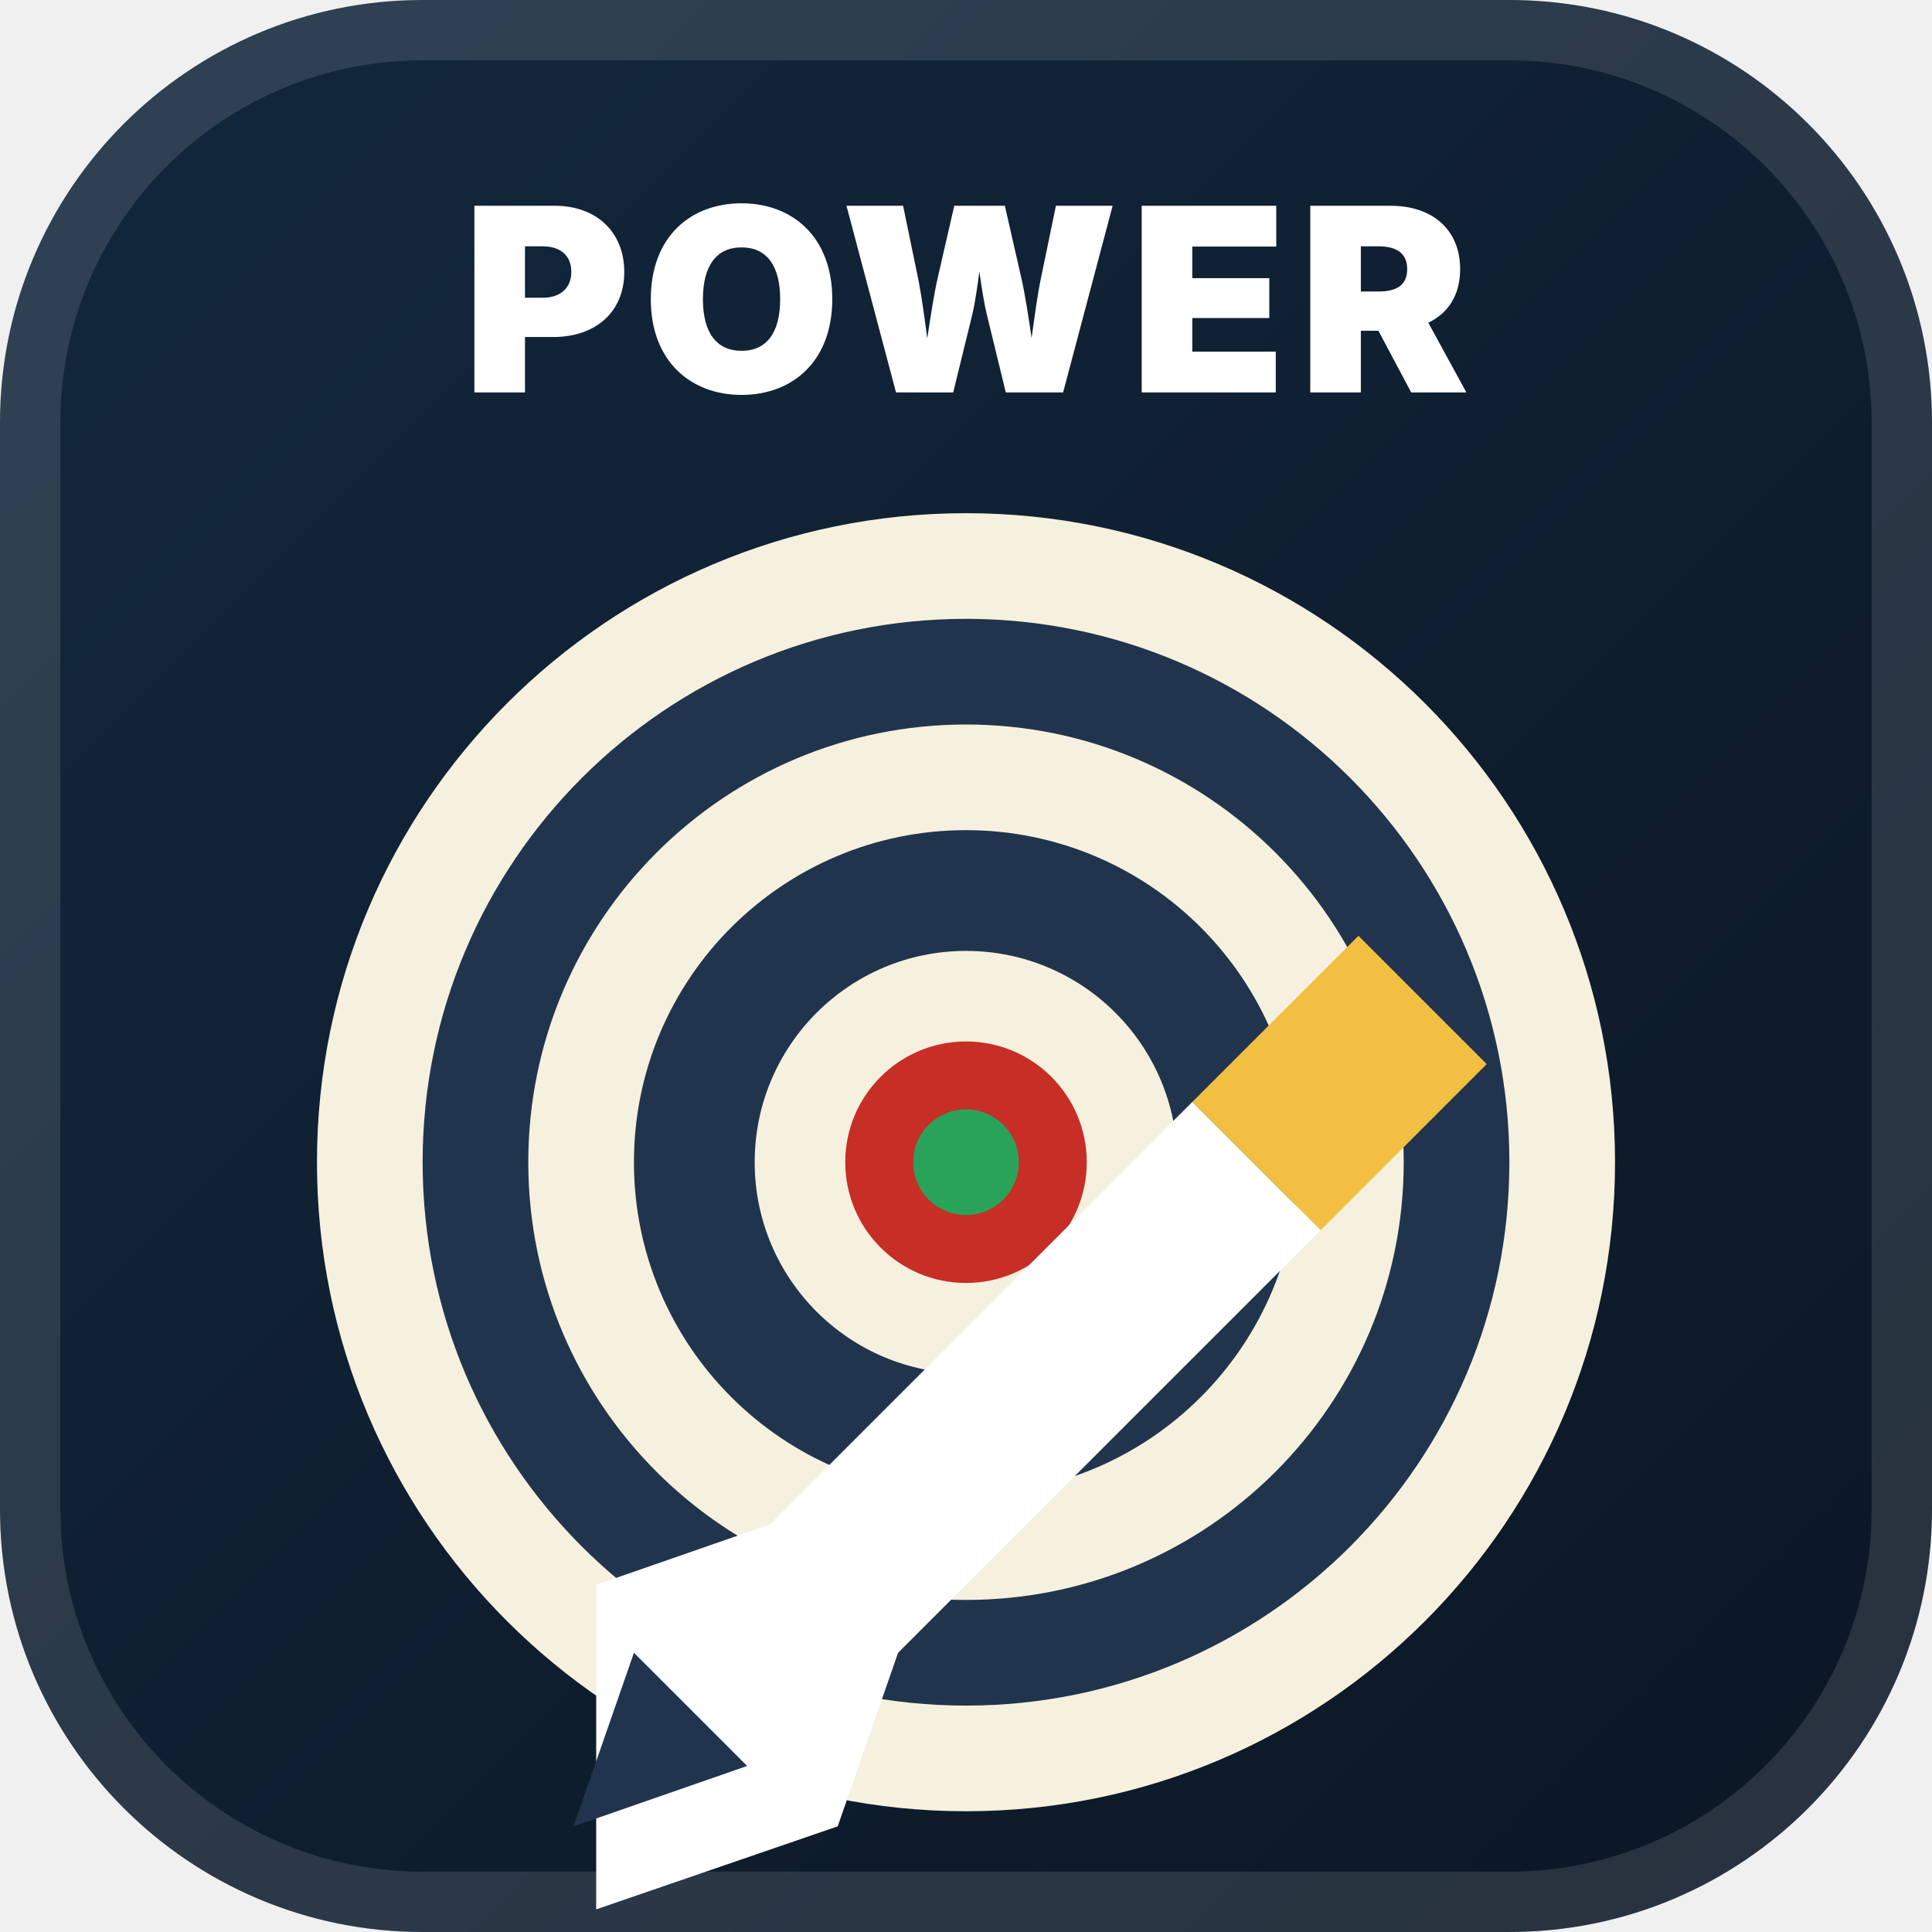
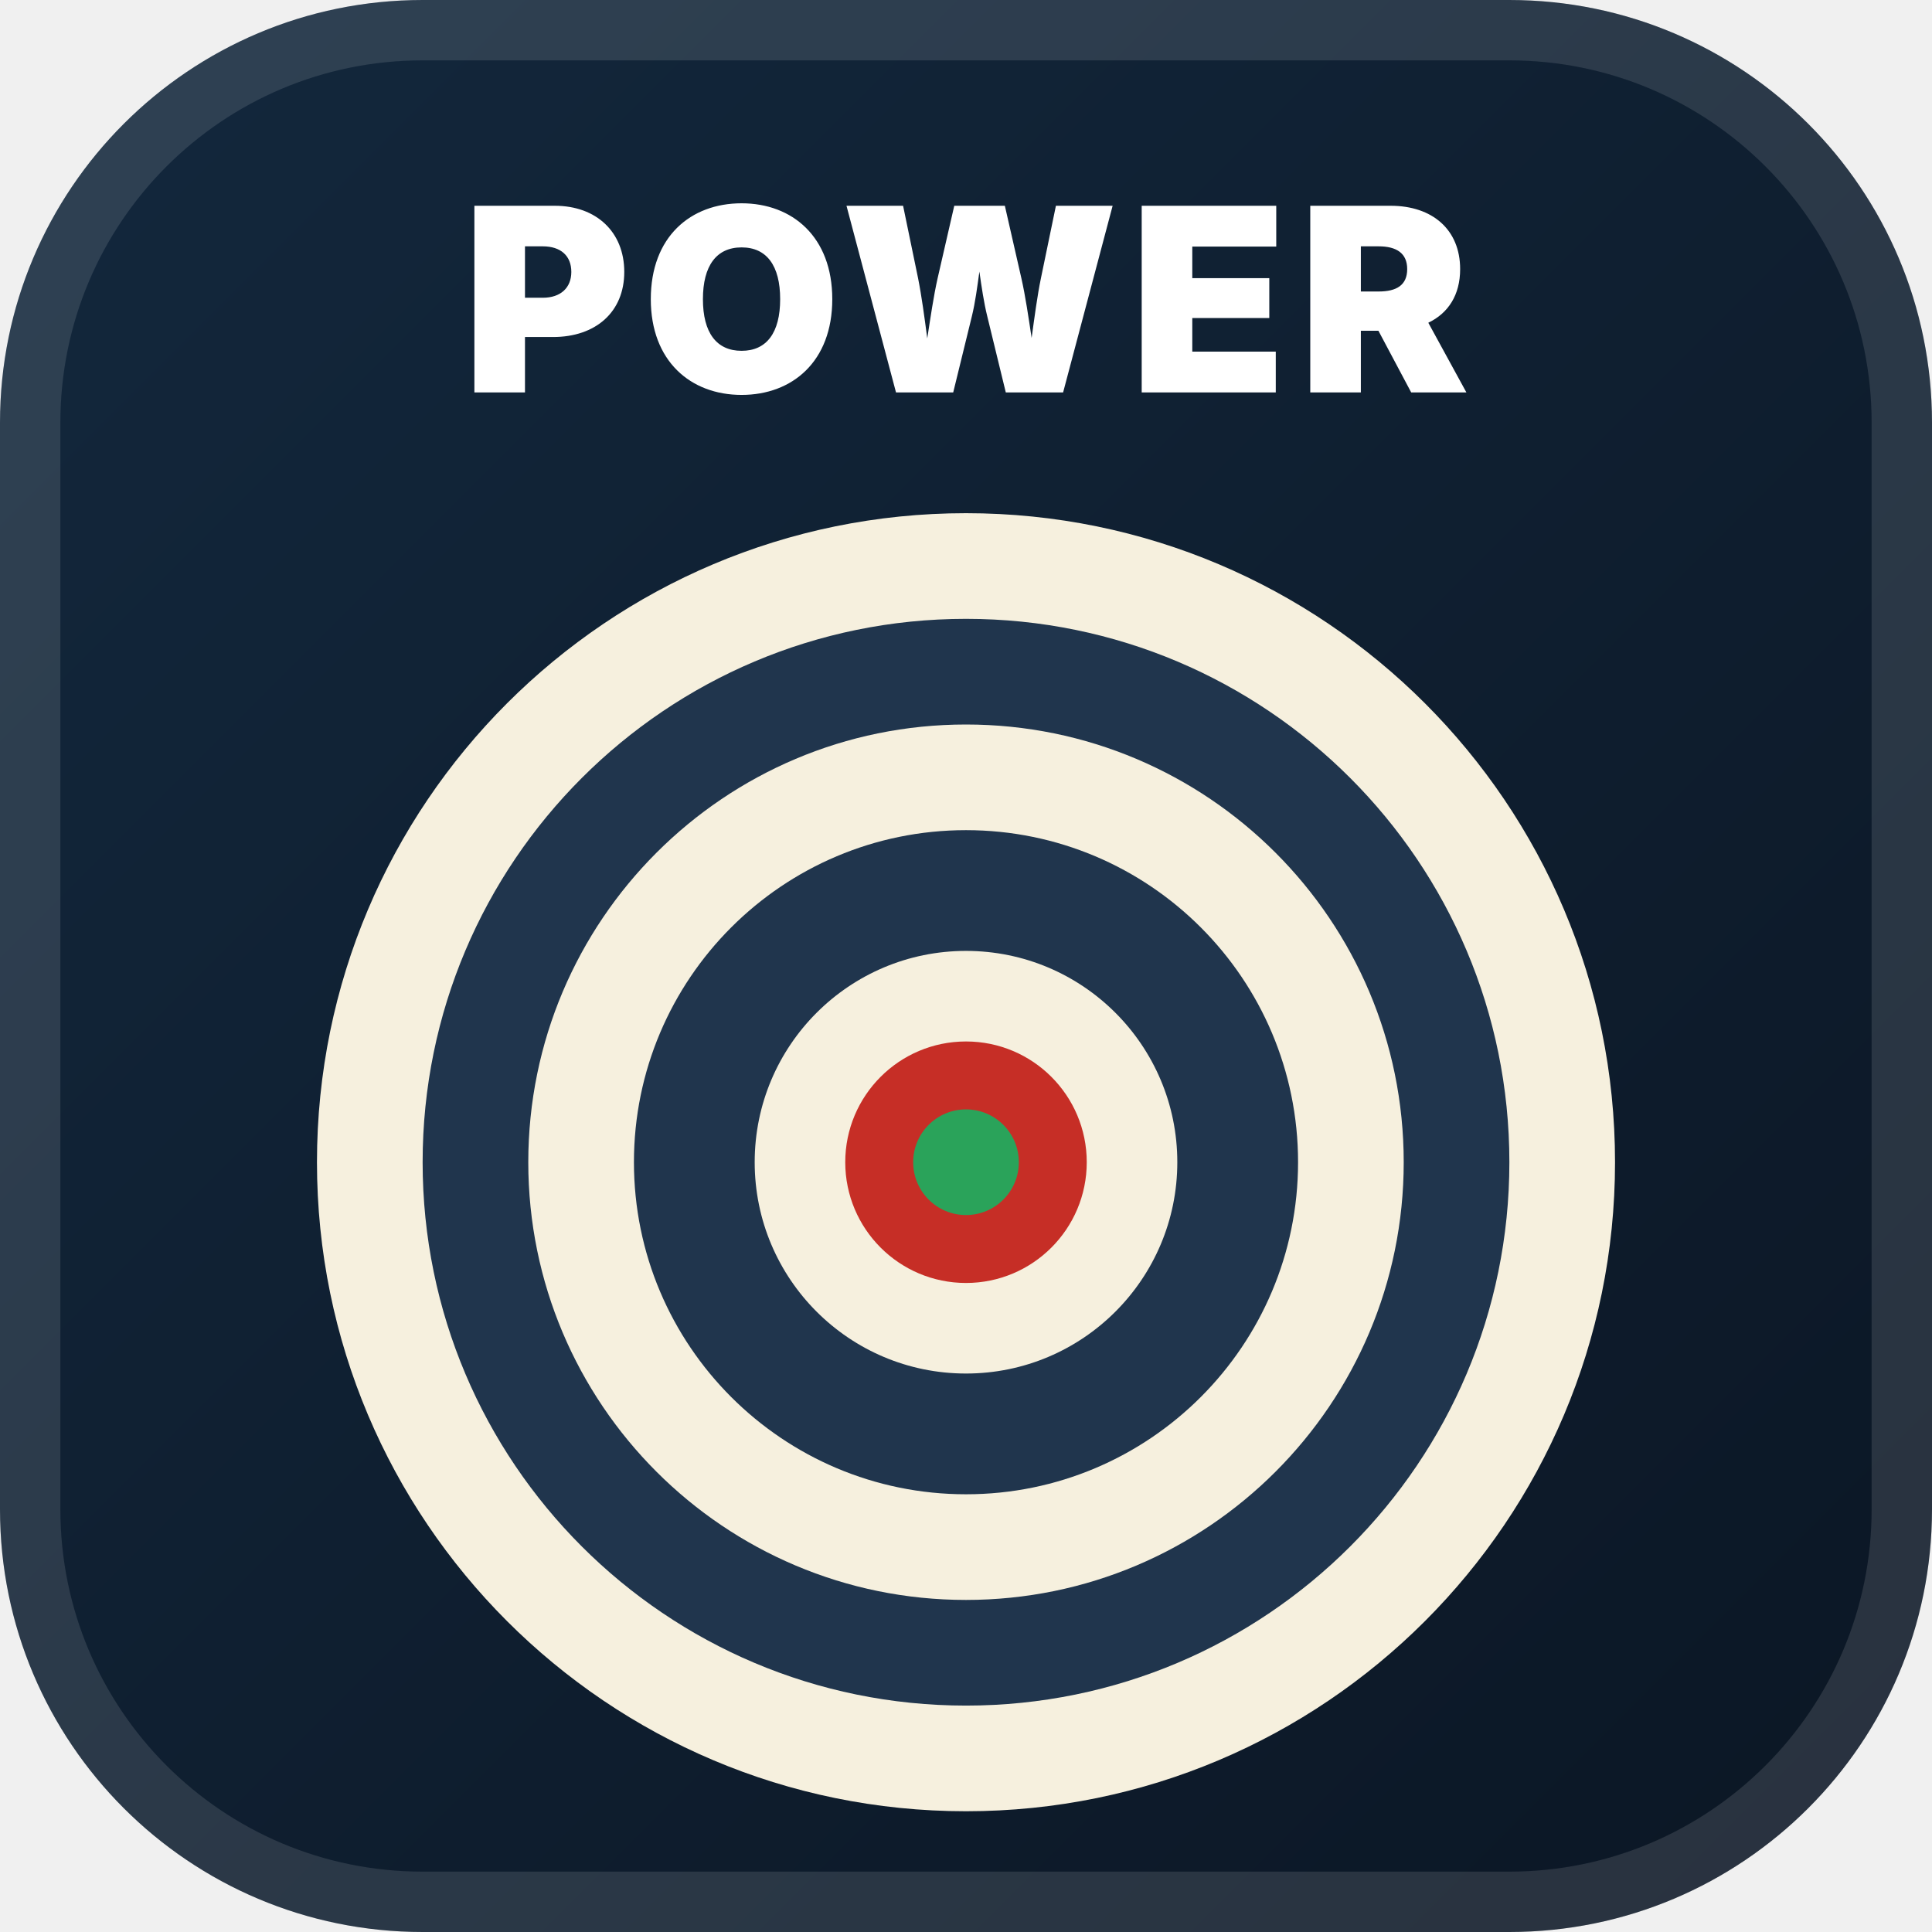
<svg xmlns="http://www.w3.org/2000/svg" viewBox="0 0 256 256" role="img" aria-labelledby="title desc">
  <defs>
    <linearGradient id="bg" x1="0" y1="0" x2="1" y2="1">
      <stop offset="0%" stop-color="#13283d" />
      <stop offset="100%" stop-color="#0b1624" />
    </linearGradient>
  </defs>
  <rect x="0" y="0" width="256" height="256" rx="56" ry="56" fill="url(#bg)" />
  <circle cx="128" cy="154" r="86" fill="#f6f0de" />
  <circle cx="128" cy="154" r="72" fill="#20354d" />
  <circle cx="128" cy="154" r="58" fill="#f6f0de" />
  <circle cx="128" cy="154" r="44" fill="#20354d" />
  <circle cx="128" cy="154" r="28" fill="#f6f0de" />
  <circle cx="128" cy="154" r="16" fill="#c62e26" />
  <circle cx="128" cy="154" r="7" fill="#2aa35a" />
-   <path d="M79 210l23-8 56-56 17 17-56 56-8 23-32 11z" fill="#ffffff" />
-   <path d="M158 146l22-22 17 17-22 22z" fill="#f2bf43" />
-   <path d="M76 242l23-8-15-15z" fill="#20354d" />
  <text x="128" y="52" text-anchor="middle" font-family="Inter, Arial, sans-serif" font-size="34" font-weight="900" letter-spacing="1.5" fill="#ffffff">POWER</text>
  <rect x="4" y="4" width="248" height="248" rx="52" ry="52" fill="none" stroke="#ffffff" stroke-opacity="0.12" stroke-width="8" />
</svg>
